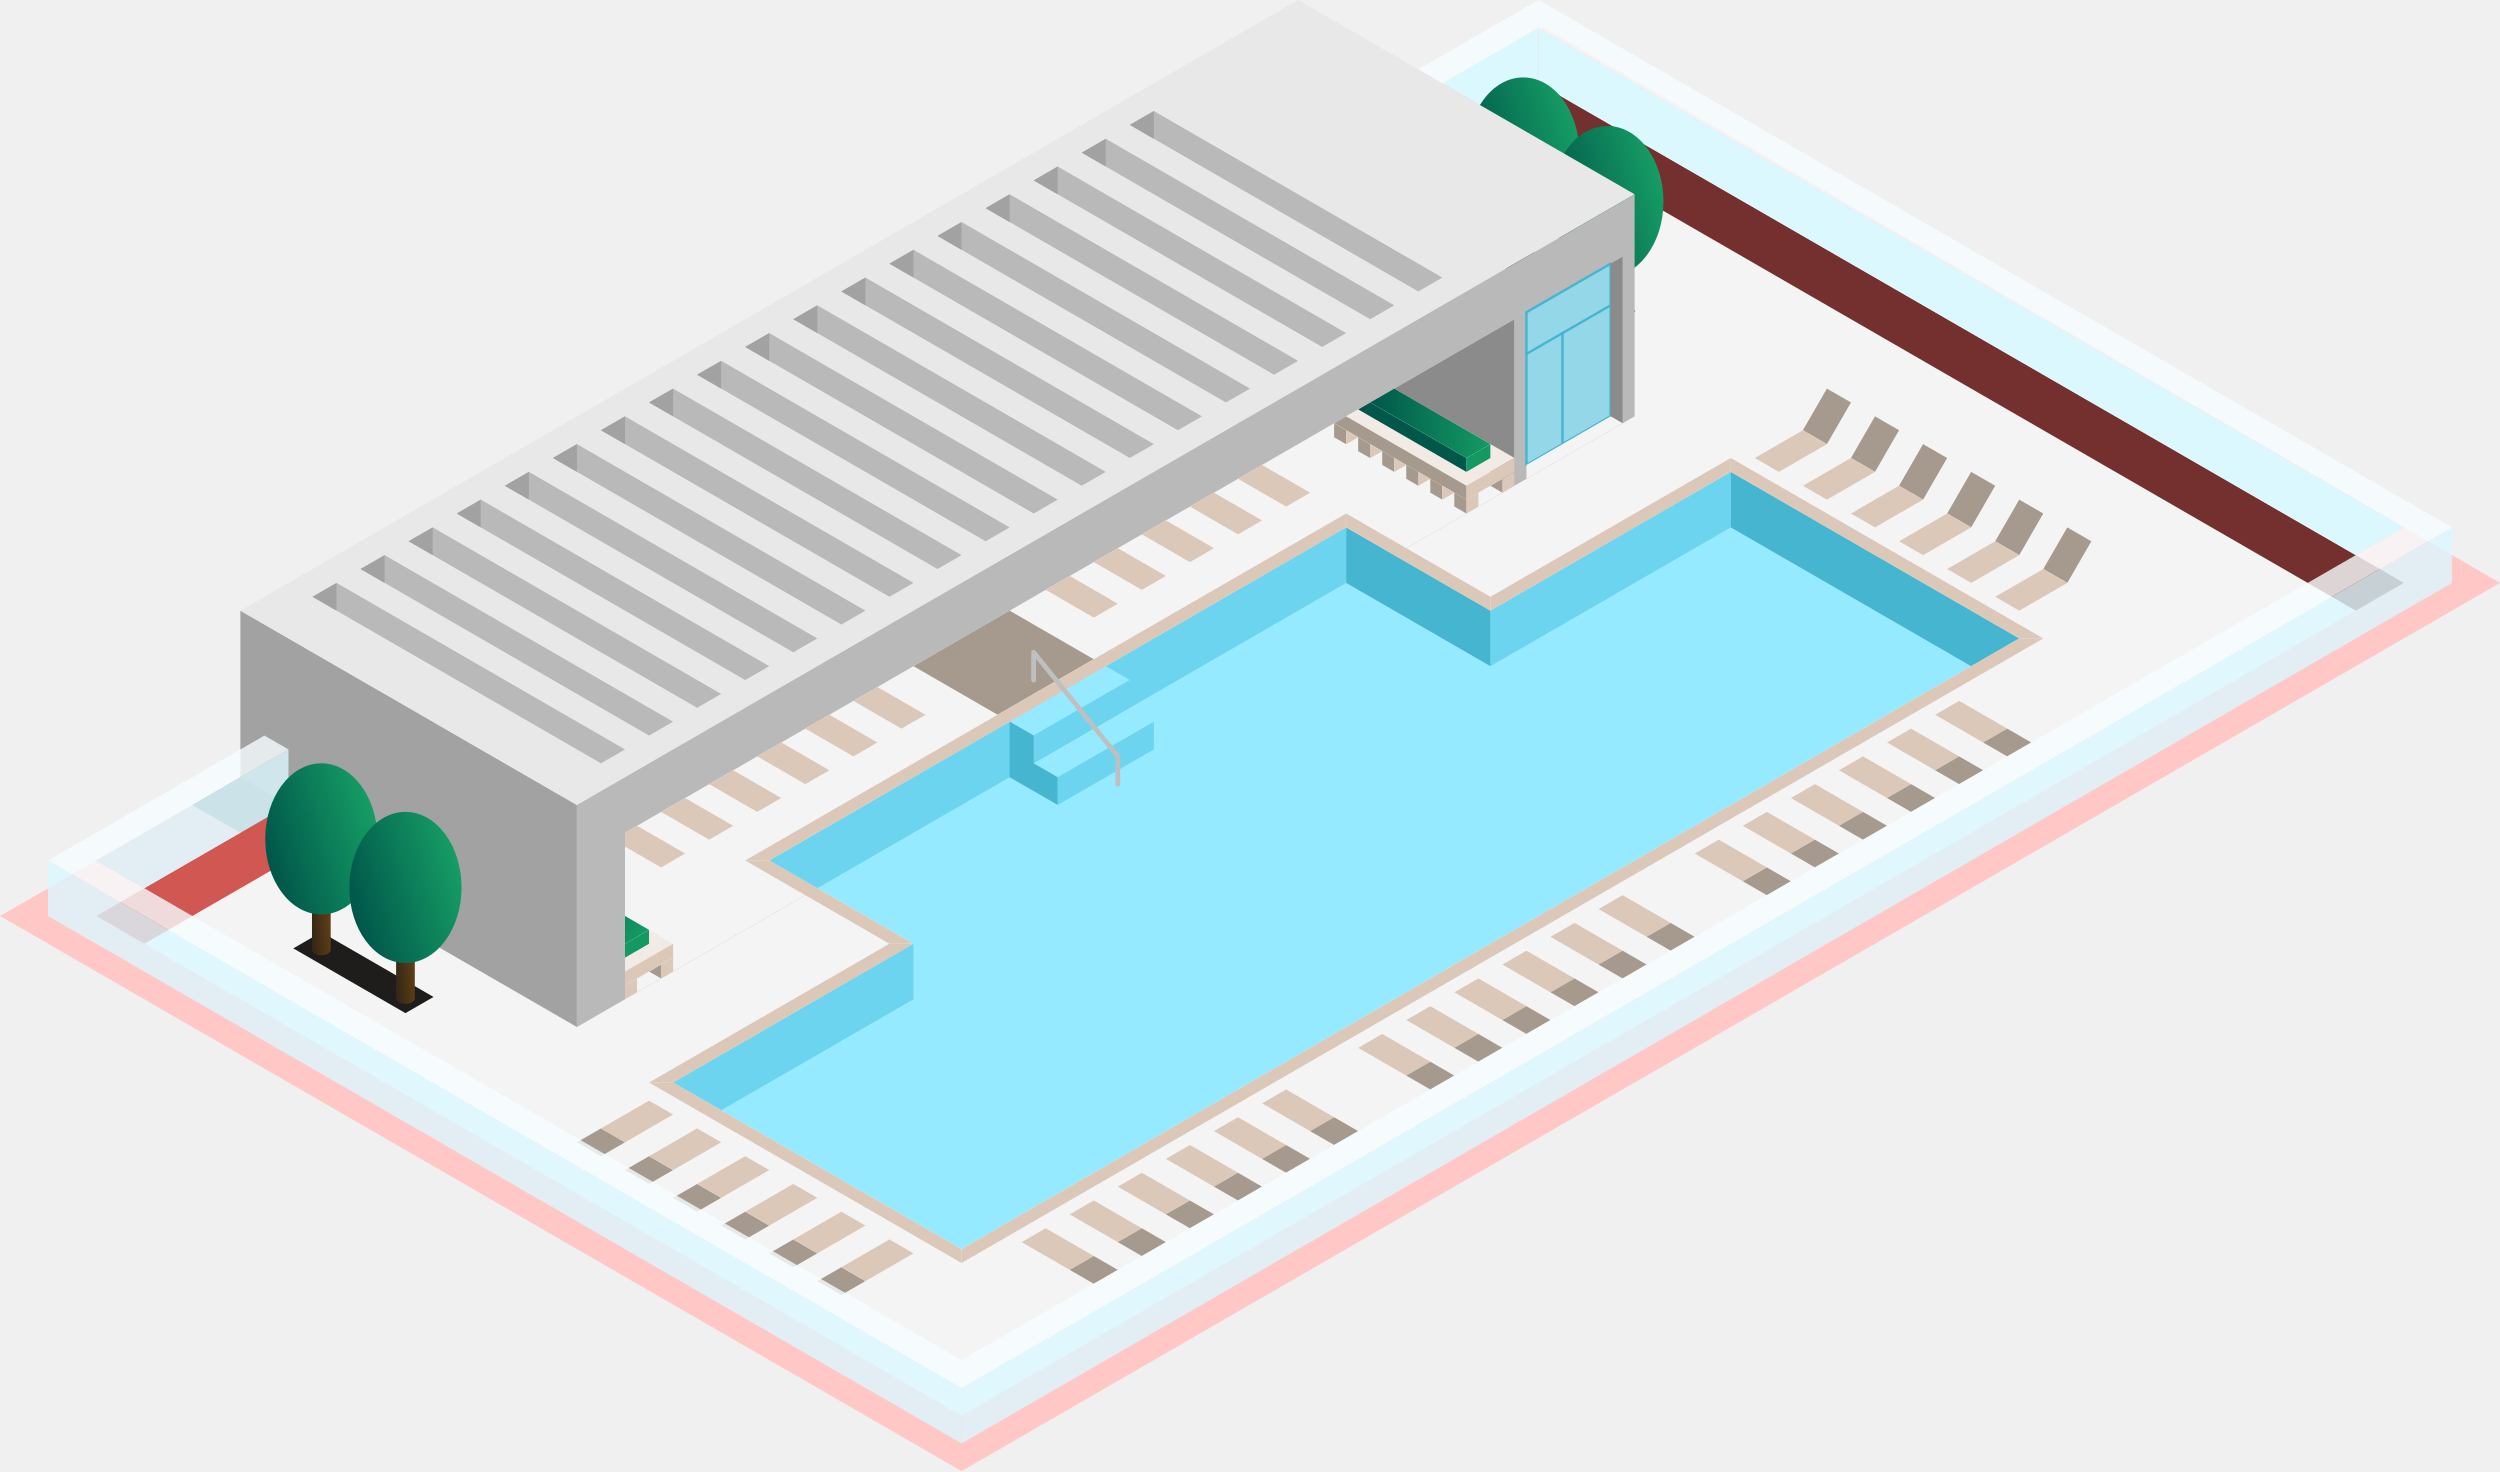
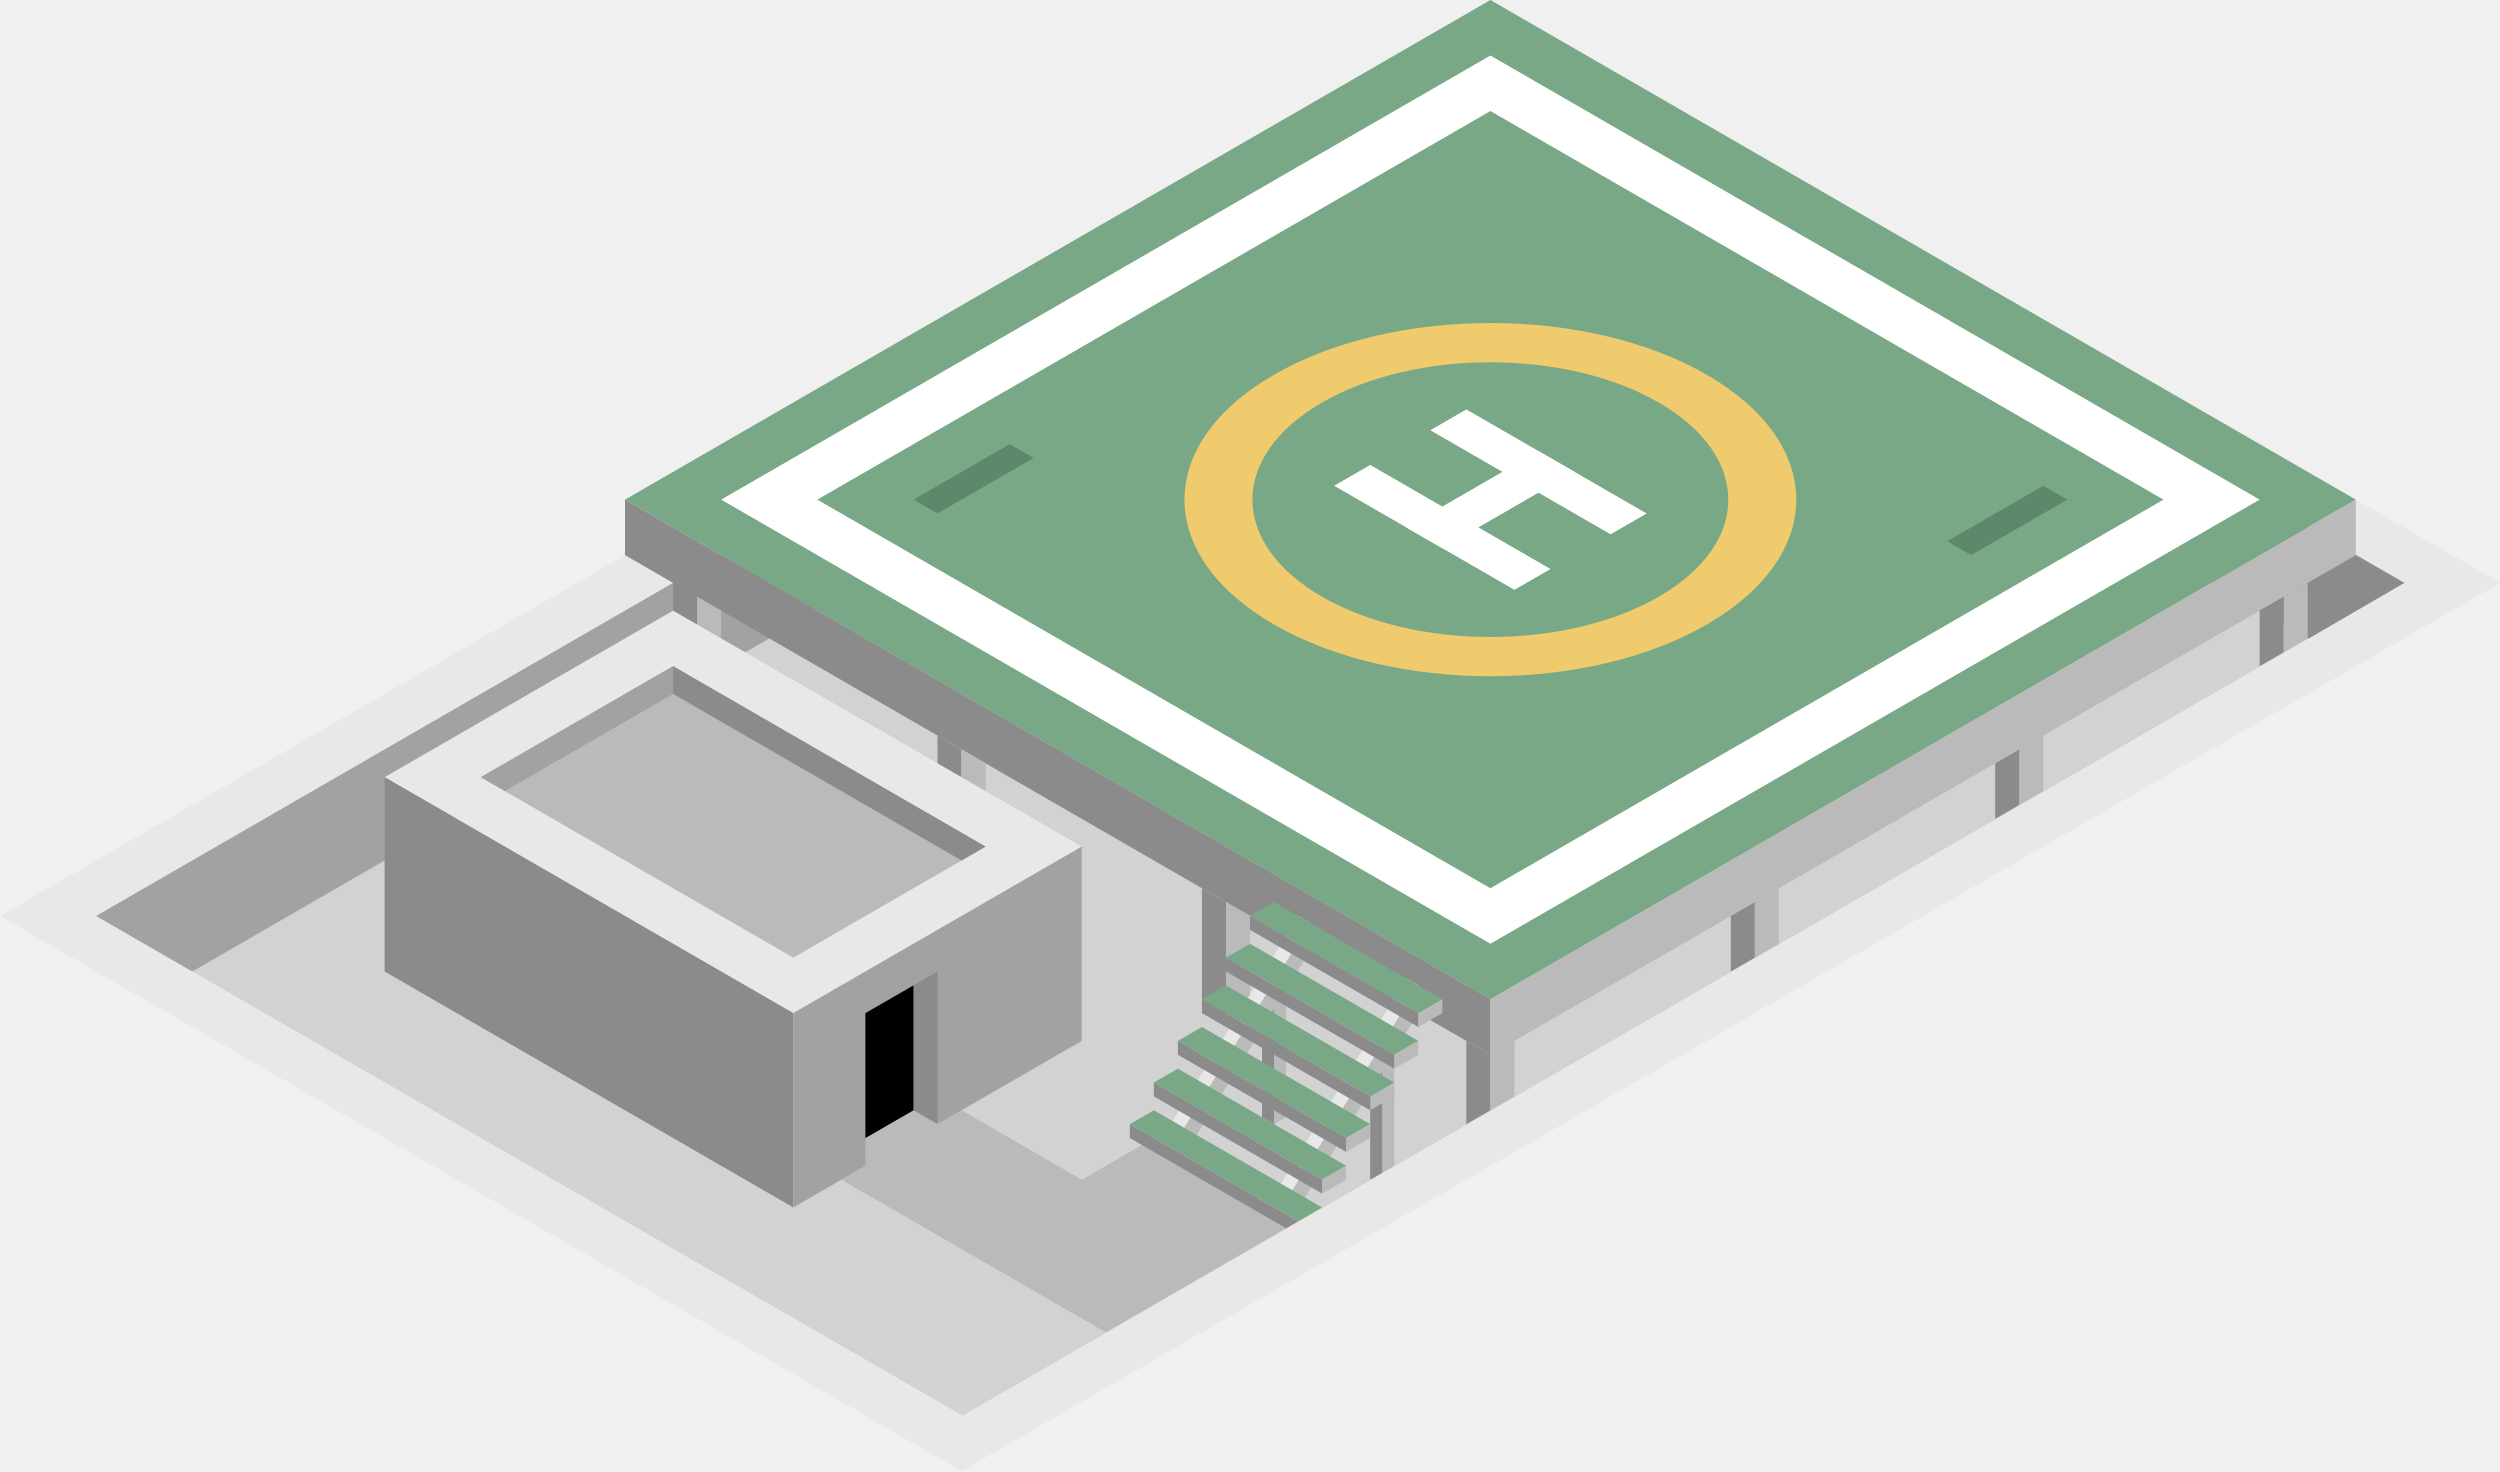
- <svg xmlns="http://www.w3.org/2000/svg" xmlns:xlink="http://www.w3.org/1999/xlink" id="Layer_1" data-name="Layer 1" viewBox="0 0 260 152.998">
+ <svg xmlns="http://www.w3.org/2000/svg" id="Layer_1" data-name="Layer 1" viewBox="0 0 260 152.998">
  <defs>
    <style>
-       .top-light {
-         fill: #ffc8c6;
-       }
- 
      .cls-1 {
-         fill: #f4f4f4;
-       }
- 
-       .exterior-L-prim {
-         fill: #73302e;
+         fill: #e9e8e8;
      }

      .cls-2 {
-         fill: #dbf8ff;
+         fill: #d2d2d2;
      }

      .cls-3 {
-         opacity: 0.8;
+         fill: #8b8b8b;
      }

      .cls-4 {
-         fill: #f6fdff;
-       }
- 
-       .exterior-R-prim {
-         fill: #d05752;
+         fill: #a2a2a1;
      }

      .cls-5 {
-         fill: #1e1d1c;
+         fill: #79a886;
      }

      .cls-6 {
-         fill: url(#linear-gradient);
+         fill: #bababa;
      }

      .cls-7 {
-         fill: url(#linear-gradient-2);
+         fill: #fff;
      }

      .cls-8 {
-         fill: url(#linear-gradient-3);
+         fill: #efcb6d;
      }

      .cls-9 {
-         fill: url(#linear-gradient-4);
+         fill: #5d896a;
      }

      .cls-10 {
-         fill: #a2a2a2;
-       }
- 
-       .cls-11 {
-         fill: #e8e8e8;
-       }
- 
-       .cls-12 {
-         fill: #b9b9b9;
-       }
- 
-       .cls-13 {
-         fill: #8b8b8b;
-       }
- 
-       .cls-14 {
-         fill: #96eaff;
-       }
- 
-       .cls-15 {
-         fill: #6cd4ee;
-       }
- 
-       .cls-16 {
-         fill: #46b5d0;
-       }
- 
-       .cls-17 {
-         fill: #a69a8e;
-       }
- 
-       .cls-18 {
-         fill: #dbc8b9;
-       }
- 
-       .cls-19 {
-         fill: url(#linear-gradient-5);
-       }
- 
-       .cls-20 {
-         fill: url(#linear-gradient-6);
-       }
- 
-       .cls-21 {
-         fill: url(#linear-gradient-7);
-       }
- 
-       .cls-22 {
-         fill: url(#linear-gradient-8);
-       }
- 
-       .cls-23, .cls-30 {
-         fill: none;
-       }
- 
-       .cls-23 {
-         stroke: #bfbfbf;
-         stroke-width: 0.5px;
-       }
- 
-       .cls-23, .cls-29 {
-         stroke-linecap: round;
-         stroke-linejoin: round;
-       }
- 
-       .cls-24 {
-         fill: #f2ebe5;
-       }
- 
-       .cls-25 {
-         fill: #149963;
-       }
- 
-       .cls-26 {
-         fill: #00574a;
-       }
- 
-       .cls-27 {
-         fill: url(#linear-gradient-9);
-       }
- 
-       .cls-28 {
-         fill: url(#linear-gradient-10);
-       }
- 
-       .cls-29 {
-         fill: #93d7e8;
-       }
- 
-       .cls-29, .cls-30 {
-         stroke: #46b5d0;
-         stroke-width: 0.25px;
-       }
- 
-       .cls-30 {
-         stroke-linecap: square;
-         stroke-miterlimit: 3;
+         fill: #010101;
      }
    </style>
-     <linearGradient id="linear-gradient" x1="-612.12" y1="671.901" x2="-611.145" y2="672.125" gradientTransform="matrix(1.9443, 0, 0, -5.0514, 1347.593, 3419.948)" gradientUnits="userSpaceOnUse">
-       <stop offset="0" stop-color="#332716" />
-       <stop offset="1" stop-color="#603d16" />
-     </linearGradient>
-     <linearGradient id="linear-gradient-2" x1="-533.643" y1="541.864" x2="-532.717" y2="542.236" gradientTransform="matrix(11.6658, 0, 0, -15.7156, 6378.469, 8534.507)" gradientUnits="userSpaceOnUse">
-       <stop offset="0" stop-color="#00564a" />
-       <stop offset="1" stop-color="#169d65" />
-     </linearGradient>
-     <linearGradient id="linear-gradient-3" x1="-612.12" y1="671.901" x2="-611.145" y2="672.125" gradientTransform="matrix(1.9443, 0, 0, -5.0514, 1356.342, 3424.999)" xlink:href="#linear-gradient" />
-     <linearGradient id="linear-gradient-4" x1="-533.643" y1="541.864" x2="-532.717" y2="542.236" gradientTransform="matrix(11.6658, 0, 0, -15.7156, 6387.219, 8539.558)" xlink:href="#linear-gradient-2" />
-     <linearGradient id="linear-gradient-5" x1="-612.12" y1="671.901" x2="-611.145" y2="672.125" gradientTransform="matrix(1.9443, 0, 0, -5.0514, 1222.593, 3491.281)" xlink:href="#linear-gradient" />
-     <linearGradient id="linear-gradient-6" x1="-533.643" y1="541.864" x2="-532.717" y2="542.236" gradientTransform="matrix(11.6658, 0, 0, -15.7156, 6253.469, 8605.84)" xlink:href="#linear-gradient-2" />
-     <linearGradient id="linear-gradient-7" x1="-612.12" y1="671.901" x2="-611.145" y2="672.125" gradientTransform="matrix(1.9443, 0, 0, -5.0514, 1231.342, 3496.333)" xlink:href="#linear-gradient" />
-     <linearGradient id="linear-gradient-8" x1="-533.643" y1="541.864" x2="-532.717" y2="542.236" gradientTransform="matrix(11.6658, 0, 0, -15.7156, 6262.219, 8610.892)" xlink:href="#linear-gradient-2" />
-     <linearGradient id="linear-gradient-9" x1="-532.64" y1="614.526" x2="-531.64" y2="614.526" gradientTransform="matrix(12.5, 0, 0, -7.2169, 6800.5, 4478.997)" gradientUnits="userSpaceOnUse">
-       <stop offset="0" stop-color="#00574a" />
-       <stop offset="0.983" stop-color="#149963" />
-     </linearGradient>
-     <linearGradient id="linear-gradient-10" x1="-594.142" y1="817.069" x2="-590.58" y2="815.262" gradientTransform="matrix(2.5, 0, 0, -2.8867, 1543, 2451.021)" xlink:href="#linear-gradient-9" />
  </defs>
-   <g id="Pool_Roof" data-name="Pool Roof">
-     <path id="Path" class="top-light" d="M0,95.263l100,57.735L260,60.622,160.5,2.783Z" />
-     <path id="Path-2" data-name="Path" class="cls-1" d="M100,147.224,250,60.622,160,8.66,10,95.263Z" />
-     <path id="Path-3" data-name="Path" class="exterior-L-prim" d="M245,63.508,160,14.434V8.66l90,51.962Z" />
-     <path id="Path-4" data-name="Path" class="cls-2" d="M245,57.735l5-2.887L160,2.887V8.66Z" />
-     <g class="cls-3">
-       <path id="Path-5" data-name="Path" class="cls-4" d="M255,54.848,160,0V2.887l90,51.962Z" />
+   <g>
+     <path id="Path" class="cls-1" d="M0,95.263,160,2.887,260,60.622l-160,92.376Z" />
+     <path id="Path-2" data-name="Path" class="cls-2" d="M160,8.66l90.111,51.962-150,86.603L10,95.263Z" />
+     <path id="Path-3" data-name="Path" class="cls-3" d="M150.037,2.887v11.547l90.074,51.962,9.926-5.774Z" />
+     <path id="Path-4" data-name="Path" class="cls-4" d="M10,95.263,160,8.66v11.547L20,101.036Z" />
+     <path id="Path-5" data-name="Path" class="cls-5" d="M155,0,65,51.962l90,51.962,90-51.962Z" />
+     <path id="Path-6" data-name="Path" class="cls-3" d="M65,51.962V57.735l90,51.962V103.923Z" />
+     <path id="Path-7" data-name="Path" class="cls-6" d="M245,51.962V57.735l-90,51.962V103.923Z" />
+     <path id="Path-8" data-name="Path" class="cls-6" d="M240,60.622l-2.5,1.443v5.774l2.5-1.443Z" />
+     <g id="Group">
+       <path id="Path-9" data-name="Path" class="cls-3" d="M70,60.622l2.5,1.443v11.547L70,72.169Z" />
+       <path id="Path-10" data-name="Path" class="cls-6" d="M75,72.169l-2.5,1.443V62.065L75,63.508Z" />
    </g>
-     <path id="Path-6" data-name="Path" class="cls-2" d="M155,11.547,160,8.66V2.887L150,8.66Z" />
-     <g class="cls-3">
-       <path id="Path-7" data-name="Path" class="cls-4" d="M160,0,147.5,7.217,150,8.66l10-5.774Z" />
+     <g id="Group-2" data-name="Group">
+       <path id="Path-11" data-name="Path" class="cls-3" d="M125,92.376l2.5,1.443v12.269l-2.5-1.443Z" />
+       <path id="Path-12" data-name="Path" class="cls-6" d="M130,103.923l-2.5,1.443V93.819l2.5,1.443Z" />
    </g>
-     <path id="Path-8" data-name="Path" class="exterior-R-prim" d="M160,8.66v5.774l-5-2.887Z" />
-     <g id="Group">
-       <path id="Path-9" data-name="Path" class="cls-5" d="M155.501,27.297l11.666,6.735,2.917-1.684-11.666-6.735Z" />
-       <g id="Group-2" data-name="Group">
-         <g id="Group-3" data-name="Group">
-           <path id="Compound_Shape" data-name="Compound Shape" class="cls-6" d="M159.39,27.46h0c0,.31-.436.561-.972.561s-.972-.252-.972-.561h0V22.97H159.39v4.49Z" />
-           <ellipse id="Ellipse" class="cls-7" cx="158.418" cy="15.909" rx="5.833" ry="7.858" />
-         </g>
-         <g id="Group-4" data-name="Group">
-           <path id="Compound_Shape-2" data-name="Compound Shape" class="cls-8" d="M168.139,32.511h0c0,.31-.436.561-.972.561s-.972-.252-.972-.561h0v-4.49h1.944v4.49Z" />
-           <ellipse id="Ellipse-2" data-name="Ellipse" class="cls-9" cx="167.167" cy="20.961" rx="5.833" ry="7.858" />
-         </g>
+     <g id="Group-3" data-name="Group">
+       <path id="Path-13" data-name="Path" class="cls-6" d="M185,92.376l-2.5,1.443v5.774L185,98.15Z" />
+       <path id="Path-14" data-name="Path" class="cls-3" d="M180,101.036l2.5-1.443V93.819L180,95.263Z" />
+     </g>
+     <g id="Group-4" data-name="Group">
+       <path id="Path-15" data-name="Path" class="cls-3" d="M97.5,76.499l2.5,1.443v11.547l-2.5-1.443Z" />
+       <path id="Path-16" data-name="Path" class="cls-6" d="M102.5,88.046,100,89.489V77.942l2.5,1.443Z" />
+     </g>
+     <g id="Group-5" data-name="Group">
+       <path id="Path-17" data-name="Path" class="cls-6" d="M212.5,76.499,210,77.942v5.774l2.5-1.443Z" />
+       <path id="Path-18" data-name="Path" class="cls-3" d="M207.5,85.159l2.5-1.443V77.942l-2.5,1.443Z" />
+     </g>
+     <path id="Path-19" data-name="Path" class="cls-3" d="M235,69.282l2.5-1.443V62.065L235,63.508Z" />
+     <g id="Group-6" data-name="Group">
+       <path id="Path-20" data-name="Path" class="cls-3" d="M152.5,108.253l2.5,1.443V115.47l-2.5,1.443Z" />
+       <path id="Path-21" data-name="Path" class="cls-6" d="M157.5,114.027,155,115.47v-5.774l2.5-1.443Z" />
+     </g>
+     <path id="Path-22" data-name="Path" class="cls-7" d="M75,51.962l80-46.188,80,46.188L155,98.15Z" />
+     <path id="Path-23" data-name="Path" class="cls-5" d="M155,11.547,85,51.962,155,92.376l70-40.414Z" />
+     <path id="Path-24" data-name="Path" class="cls-6" d="M143.75,121.965l1.25-.722v-12.99l-1.25.722Z" />
+     <path id="Path-25" data-name="Path" class="cls-6" d="M132.5,116.913l1.25-.722V101.758l-1.25.722Z" />
+     <path id="Path-26" data-name="Path" class="cls-3" d="M142.5,122.687l1.25-.722v-12.99l-1.25.722Z" />
+     <path id="Path-27" data-name="Path" class="cls-3" d="M131.25,116.192l1.25.722V102.48l-1.25.722Z" />
+     <path id="Path-28" data-name="Path" class="cls-8" d="M132.5,38.971h0c-12.418,7.17-12.418,18.811,0,25.981h0c12.418,7.17,32.582,7.17,45,0h0c12.418-7.17,12.418-18.811,0-25.981h0C165.082,31.802,144.918,31.802,132.5,38.971Z" />
+     <path id="Path-29" data-name="Path" class="cls-5" d="M137.5,41.858h0c-9.659,5.576-9.659,14.631,0,20.207h0c9.659,5.576,25.341,5.576,35,0h0c9.659-5.576,9.659-14.631,0-20.207h0C162.841,36.282,147.159,36.282,137.5,41.858Z" />
+     <path id="Path-30" data-name="Path" class="cls-1" d="M131.25,126.295l1.25.722,15-24.537-1.25-.722Z" />
+     <path id="Path-31" data-name="Path" class="cls-1" d="M120,119.8l1.25.722,15-24.537L135,95.263Z" />
+     <path id="Path-32" data-name="Path" class="cls-6" d="M147.5,105.366V102.48L133.75,124.852v2.887Z" />
+     <path id="Path-33" data-name="Path" class="cls-6" d="M136.25,98.871V95.984L122.5,118.357v2.887Z" />
+     <g id="Group-7" data-name="Group">
+       <g id="Group-8" data-name="Group">
+         <path id="Path-34" data-name="Path" class="cls-7" d="M138.75,50.518l3.75-2.165,18.75,10.825-3.75,2.165Z" />
+         <path id="Path-35" data-name="Path" class="cls-7" d="M148.75,44.745l3.75-2.165,18.75,10.825L167.5,55.57Z" />
+         <path id="Path-36" data-name="Path" class="cls-7" d="M146.25,54.848,160,46.91l3.75,2.165L150,57.013Z" />
      </g>
    </g>
-     <path id="Path-10" data-name="Path" class="cls-10" d="M25,86.603,60,106.81V83.716L25,63.508Z" />
-     <path id="Path-11" data-name="Path" class="cls-11" d="M135,0l35,20.207L60,83.716,25,63.508Z" />
-     <path id="Path-12" data-name="Path" class="cls-12" d="M60,106.81,170,43.301V20.207L60,83.716Z" />
-     <path id="Path-13" data-name="Path" class="cls-1" d="M157.5,50.518,65,103.923v-17.32l92.5-53.405Z" />
-     <path id="Path-14" data-name="Path" class="cls-13" d="M142.5,41.858l15-8.66v17.32Z" />
-     <path id="Path-15" data-name="Path" class="cls-14" d="M80,89.489l15,8.66L70,112.583l30,17.32L210,66.395,180,49.075,155,63.508l-15-8.66Z" />
-     <path id="Path-16" data-name="Path" class="cls-15" d="M180,49.075v5.774L155,69.282V63.508Z" />
-     <path id="Path-17" data-name="Path" class="cls-16" d="M140,54.848v5.774l15,8.66V63.508Z" />
-     <path id="Path-18" data-name="Path" class="cls-15" d="M85,92.376l55-31.754V54.848L80,89.489Z" />
-     <path id="Path-19" data-name="Path" class="cls-15" d="M95,98.15v5.774L75,115.47l-5-2.887Z" />
-     <path id="Path-20" data-name="Path" class="cls-16" d="M180,54.848V49.075l30,17.32-5,2.887Z" />
-     <path id="Path-21" data-name="Path" class="exterior-R-prim" d="M30,89.489V83.716L10,95.263,15,98.15Z" />
-     <g id="Group-5" data-name="Group">
-       <path id="Path-22" data-name="Path" class="cls-17" d="M190,46.188l-2.5-1.443,2.5-4.33,2.5,1.443Z" />
-       <path id="Path-23" data-name="Path" class="cls-18" d="M185,49.075l5-2.887-2.5-1.443-5,2.887Z" />
-     </g>
-     <g id="Group-6" data-name="Group">
-       <path id="Path-24" data-name="Path" class="cls-17" d="M67.5,123.13,65,121.687l2.5-1.443,2.5,1.443Z" />
-       <path id="Path-25" data-name="Path" class="cls-18" d="M72.5,117.357l-5,2.887,2.5,1.443L75,118.8Z" />
-     </g>
-     <g id="Group-7" data-name="Group">
-       <path id="Path-26" data-name="Path" class="cls-17" d="M82.5,131.791,80,130.347l2.5-1.443,2.5,1.443Z" />
-       <path id="Path-27" data-name="Path" class="cls-18" d="M87.5,126.017l-5,2.887,2.5,1.443,5-2.887Z" />
-     </g>
-     <g id="Group-8" data-name="Group">
-       <path id="Path-28" data-name="Path" class="cls-17" d="M72.5,126.017,70,124.574l2.5-1.443,2.5,1.443Z" />
-       <path id="Path-29" data-name="Path" class="cls-18" d="M77.5,120.243l-5,2.887,2.5,1.443,5-2.887Z" />
-     </g>
-     <g id="Group-9" data-name="Group">
-       <path id="Path-30" data-name="Path" class="cls-17" d="M87.5,134.677,85,133.234l2.5-1.443,2.5,1.443Z" />
-       <path id="Path-31" data-name="Path" class="cls-18" d="M92.5,128.904l-5,2.887,2.5,1.443,5-2.887Z" />
-     </g>
-     <g id="Group-10" data-name="Group">
-       <path id="Path-32" data-name="Path" class="cls-17" d="M62.5,117.357,65,118.8l-2.5,1.443L60,118.8Z" />
-       <path id="Path-33" data-name="Path" class="cls-18" d="M70,115.913,65,118.8l-2.5-1.443,5-2.887Z" />
-     </g>
-     <g id="Group-11" data-name="Group">
-       <path id="Path-34" data-name="Path" class="cls-17" d="M77.5,126.017,80,127.46l-2.5,1.443L75,127.46Z" />
-       <path id="Path-35" data-name="Path" class="cls-18" d="M85,124.574,80,127.46l-2.5-1.443,5-2.887Z" />
-     </g>
-     <g id="Group-12" data-name="Group">
-       <path id="Path-36" data-name="Path" class="cls-17" d="M205,54.848l-2.5-1.443,2.5-4.33,2.5,1.443Z" />
-       <path id="Path-37" data-name="Path" class="cls-18" d="M200,57.735l5-2.887-2.5-1.443-5,2.887Z" />
-     </g>
-     <g id="Group-13" data-name="Group">
-       <path id="Path-38" data-name="Path" class="cls-17" d="M195,49.075l-2.5-1.443,2.5-4.33,2.5,1.443Z" />
-       <path id="Path-39" data-name="Path" class="cls-18" d="M190,51.962l5-2.887-2.5-1.443-5,2.887Z" />
-     </g>
-     <g id="Group-14" data-name="Group">
-       <path id="Path-40" data-name="Path" class="cls-17" d="M210,57.735l-2.5-1.443,2.5-4.33,2.5,1.443Z" />
-       <path id="Path-41" data-name="Path" class="cls-18" d="M205,60.622l5-2.887-2.5-1.443-5,2.887Z" />
-     </g>
-     <g id="Group-15" data-name="Group">
-       <path id="Path-42" data-name="Path" class="cls-17" d="M200,51.962l-2.5-1.443,2.5-4.33,2.5,1.443Z" />
-       <path id="Path-43" data-name="Path" class="cls-18" d="M195,54.848l5-2.887-2.5-1.443-5,2.887Z" />
-     </g>
-     <g id="Group-16" data-name="Group">
-       <path id="Path-44" data-name="Path" class="cls-17" d="M215,60.622l-2.5-1.443,2.5-4.33,2.5,1.443Z" />
-       <path id="Path-45" data-name="Path" class="cls-18" d="M210,63.508l5-2.887-2.5-1.443-5,2.887Z" />
-     </g>
-     <path id="Path-46" data-name="Path" class="cls-14" d="M105,75.055l2.5,1.443,10-5.774L115,69.282Z" />
-     <path id="Path-47" data-name="Path" class="cls-14" d="M107.5,79.386,110,80.829l10-5.774-2.5-1.443Z" />
-     <path id="Path-48" data-name="Path" class="cls-15" d="M107.5,79.386V76.499l10-5.774v2.887Z" />
-     <path id="Path-49" data-name="Path" class="cls-15" d="M110,80.829v2.887l10-5.774V75.055Z" />
-     <path id="Path-50" data-name="Path" class="cls-16" d="M105,80.829l5,2.887V80.829l-2.5-1.443V76.499L105,75.055Z" />
-     <path id="Path-51" data-name="Path" class="cls-13" d="M25,86.603l5-2.887L25,80.829l-5,2.887Z" />
-     <g id="Group-17" data-name="Group">
-       <g id="Group-18" data-name="Group">
-         <path id="Path-52" data-name="Path" class="cls-18" d="M106.25,129.182l5,2.887,2.5-1.443-5-2.887Z" />
-         <path id="Path-53" data-name="Path" class="cls-17" d="M113.75,133.512l2.5-1.443-2.5-1.443-2.5,1.443Z" />
-       </g>
-       <g id="Group-19" data-name="Group">
-         <path id="Path-54" data-name="Path" class="cls-18" d="M121.25,120.522l5,2.887,2.5-1.443-5-2.887Z" />
-         <path id="Path-55" data-name="Path" class="cls-17" d="M128.75,124.852l2.5-1.443-2.5-1.443-2.5,1.443Z" />
-       </g>
-       <g id="Group-20" data-name="Group">
-         <g id="Group-21" data-name="Group">
-           <path id="Path-56" data-name="Path" class="cls-18" d="M111.25,126.295l5,2.887,2.5-1.443-5-2.887Z" />
-           <path id="Path-57" data-name="Path" class="cls-17" d="M118.75,130.625l2.5-1.443-2.5-1.443-2.5,1.443Z" />
-         </g>
-       </g>
-       <g id="Group-22" data-name="Group">
-         <g id="Group-23" data-name="Group">
-           <path id="Path-58" data-name="Path" class="cls-18" d="M126.25,117.635l5,2.887,2.5-1.443-5-2.887Z" />
-           <path id="Path-59" data-name="Path" class="cls-17" d="M133.75,121.965l2.5-1.443-2.5-1.443-2.5,1.443Z" />
-         </g>
-       </g>
-       <g id="Group-24" data-name="Group">
-         <g id="Group-25" data-name="Group">
-           <path id="Path-60" data-name="Path" class="cls-18" d="M116.25,123.409l5,2.887,2.5-1.443-5-2.887Z" />
-           <path id="Path-61" data-name="Path" class="cls-17" d="M123.75,127.739l2.5-1.443-2.5-1.443-2.5,1.443Z" />
-         </g>
-       </g>
-       <g id="Group-26" data-name="Group">
-         <g id="Group-27" data-name="Group">
-           <path id="Path-62" data-name="Path" class="cls-18" d="M131.25,114.748l5,2.887,2.5-1.443-5-2.887Z" />
-           <path id="Path-63" data-name="Path" class="cls-17" d="M138.75,119.079l2.5-1.443-2.5-1.443-2.5,1.443Z" />
-         </g>
-       </g>
-     </g>
-     <g id="Group-28" data-name="Group">
-       <g id="Group-29" data-name="Group">
-         <path id="Path-64" data-name="Path" class="cls-18" d="M96.25,74.334l-5-2.887L88.75,72.89l5,2.887Z" />
-       </g>
-       <g id="Group-30" data-name="Group">
-         <path id="Path-65" data-name="Path" class="cls-18" d="M81.25,82.994l-5-2.887-2.5,1.443,5,2.887Z" />
-       </g>
-       <g id="Group-31" data-name="Group">
-         <g id="Group-32" data-name="Group">
-           <path id="Path-66" data-name="Path" class="cls-18" d="M91.25,77.221l-5-2.887-2.5,1.443,5,2.887Z" />
-         </g>
-       </g>
-       <g id="Group-33" data-name="Group">
-         <g id="Group-34" data-name="Group">
-           <path id="Path-67" data-name="Path" class="cls-18" d="M76.25,85.881l-5-2.887-2.5,1.443,5,2.887Z" />
-         </g>
-       </g>
-       <g id="Group-35" data-name="Group">
-         <g id="Group-36" data-name="Group">
-           <path id="Path-68" data-name="Path" class="cls-18" d="M86.25,80.107l-5-2.887-2.5,1.443,5,2.887Z" />
-         </g>
-       </g>
-       <g id="Group-37" data-name="Group">
-         <g id="Group-38" data-name="Group">
-           <path id="Path-69" data-name="Path" class="cls-18" d="M71.25,88.768l-5-2.887L65,86.603v1.443l3.75,2.165Z" />
-         </g>
-       </g>
-     </g>
-     <g id="Group-39" data-name="Group">
-       <g id="Group-40" data-name="Group">
-         <path id="Path-70" data-name="Path" class="cls-18" d="M126.25,57.013l-5-2.887-2.5,1.443,5,2.887Z" />
-       </g>
-       <g id="Group-41" data-name="Group">
-         <g id="Group-42" data-name="Group">
-           <path id="Path-71" data-name="Path" class="cls-18" d="M136.25,51.24l-5-2.887-2.5,1.443,5,2.887Z" />
-         </g>
-       </g>
-       <g id="Group-43" data-name="Group">
-         <g id="Group-44" data-name="Group">
-           <path id="Path-72" data-name="Path" class="cls-18" d="M121.25,59.9l-5-2.887-2.5,1.443,5,2.887Z" />
-         </g>
-       </g>
-       <g id="Group-45" data-name="Group">
-         <g id="Group-46" data-name="Group">
-           <path id="Path-73" data-name="Path" class="cls-18" d="M131.25,54.127l-5-2.887-2.5,1.443,5,2.887Z" />
-         </g>
-       </g>
-       <g id="Group-47" data-name="Group">
-         <g id="Group-48" data-name="Group">
-           <path id="Path-74" data-name="Path" class="cls-18" d="M116.25,62.787l-5-2.887-2.5,1.443,5,2.887Z" />
-         </g>
-       </g>
-     </g>
-     <g id="Group-49" data-name="Group">
-       <g id="Group-50" data-name="Group">
-         <path id="Path-75" data-name="Path" class="cls-18" d="M166.25,94.541l5,2.887,2.5-1.443-5-2.887Z" />
-         <path id="Path-76" data-name="Path" class="cls-17" d="M173.75,98.871l2.5-1.443-2.5-1.443-2.5,1.443Z" />
-       </g>
-       <g id="Group-51" data-name="Group">
-         <path id="Path-77" data-name="Path" class="cls-18" d="M151.25,103.201l5,2.887,2.5-1.443-5-2.887Z" />
-         <path id="Path-78" data-name="Path" class="cls-17" d="M158.75,107.531l2.5-1.443-2.5-1.443-2.5,1.443Z" />
-       </g>
-       <g id="Group-52" data-name="Group">
-         <g id="Group-53" data-name="Group">
-           <path id="Path-79" data-name="Path" class="cls-18" d="M141.25,108.975l5,2.887,2.5-1.443-5-2.887Z" />
-           <path id="Path-80" data-name="Path" class="cls-17" d="M148.75,113.305l2.5-1.443-2.5-1.443-2.5,1.443Z" />
-         </g>
-       </g>
-       <g id="Group-54" data-name="Group">
-         <g id="Group-55" data-name="Group">
-           <path id="Path-81" data-name="Path" class="cls-18" d="M156.25,100.315l5,2.887,2.5-1.443-5-2.887Z" />
-           <path id="Path-82" data-name="Path" class="cls-17" d="M163.75,104.645l2.5-1.443-2.5-1.443-2.5,1.443Z" />
-         </g>
-       </g>
-       <g id="Group-56" data-name="Group">
-         <g id="Group-57" data-name="Group">
-           <path id="Path-83" data-name="Path" class="cls-18" d="M146.25,106.088l5,2.887,2.5-1.443-5-2.887Z" />
-           <path id="Path-84" data-name="Path" class="cls-17" d="M153.75,110.418l2.5-1.443-2.5-1.443-2.5,1.443Z" />
-         </g>
-       </g>
-       <g id="Group-58" data-name="Group">
-         <g id="Group-59" data-name="Group">
-           <path id="Path-85" data-name="Path" class="cls-18" d="M161.25,97.428l5,2.887,2.5-1.443-5-2.887Z" />
-           <path id="Path-86" data-name="Path" class="cls-17" d="M168.75,101.758l2.5-1.443-2.5-1.443-2.5,1.443Z" />
-         </g>
-       </g>
-     </g>
-     <g id="Group-60" data-name="Group">
-       <g id="Group-61" data-name="Group">
-         <path id="Path-87" data-name="Path" class="cls-18" d="M196.25,77.221l5,2.887,2.5-1.443-5-2.887Z" />
-         <path id="Path-88" data-name="Path" class="cls-17" d="M203.75,81.551l2.5-1.443-2.5-1.443-2.5,1.443Z" />
-       </g>
-       <g id="Group-62" data-name="Group">
-         <path id="Path-89" data-name="Path" class="cls-18" d="M181.25,85.881l5,2.887,2.5-1.443-5-2.887Z" />
-         <path id="Path-90" data-name="Path" class="cls-17" d="M188.75,90.211l2.5-1.443-2.5-1.443-2.5,1.443Z" />
-       </g>
-       <g id="Group-63" data-name="Group">
-         <g id="Group-64" data-name="Group">
-           <path id="Path-91" data-name="Path" class="cls-18" d="M201.25,74.334l5,2.887,2.5-1.443-5-2.887Z" />
-           <path id="Path-92" data-name="Path" class="cls-17" d="M208.75,78.664l2.5-1.443-2.5-1.443-2.5,1.443Z" />
-         </g>
-       </g>
-       <g id="Group-65" data-name="Group">
-         <g id="Group-66" data-name="Group">
-           <path id="Path-93" data-name="Path" class="cls-18" d="M186.25,82.994l5,2.887,2.5-1.443-5-2.887Z" />
-           <path id="Path-94" data-name="Path" class="cls-17" d="M193.75,87.324l2.5-1.443-2.5-1.443-2.5,1.443Z" />
-         </g>
-       </g>
-       <g id="Group-67" data-name="Group">
-         <g id="Group-68" data-name="Group">
-           <path id="Path-95" data-name="Path" class="cls-18" d="M176.25,88.768l5,2.887,2.5-1.443-5-2.887Z" />
-           <path id="Path-96" data-name="Path" class="cls-17" d="M183.75,93.098l2.5-1.443-2.5-1.443-2.5,1.443Z" />
-         </g>
-       </g>
-       <g id="Group-69" data-name="Group">
-         <g id="Group-70" data-name="Group">
-           <path id="Path-97" data-name="Path" class="cls-18" d="M191.25,80.107l5,2.887,2.5-1.443-5-2.887Z" />
-           <path id="Path-98" data-name="Path" class="cls-17" d="M198.75,84.437l2.5-1.443-2.5-1.443-2.5,1.443Z" />
-         </g>
-       </g>
-     </g>
-     <g class="cls-3">
-       <path id="Path-99" data-name="Path" class="cls-2" d="M100,150.111,255,60.622V54.848L100,144.338Z" />
-     </g>
-     <g class="cls-3">
-       <path id="Path-100" data-name="Path" class="cls-4" d="M250,54.848h5L100,144.338v-2.887Z" />
-     </g>
-     <g class="cls-3">
-       <path id="Path-101" data-name="Path" class="cls-2" d="M5,95.263V89.489l95,54.848v5.774Z" />
-     </g>
-     <path id="Path-102" data-name="Path" class="cls-17" d="M103.75,74.334,95,69.282l10-5.774,8.75,5.052Z" />
-     <g class="cls-3">
-       <path id="Path-103" data-name="Path" class="cls-4" d="M100,141.451,10,89.489H5l95,54.848Z" />
-     </g>
-     <g class="cls-3">
-       <path id="Path-104" data-name="Path" class="cls-2" d="M30,83.716V77.942L10,89.489l5,2.887" />
-     </g>
-     <g class="cls-3">
-       <path id="Path-105" data-name="Path" class="cls-4" d="M5,89.489l22.5-12.99L30,77.942,10,89.489Z" />
-     </g>
-     <g id="Group-71" data-name="Group">
-       <path id="Path-106" data-name="Path" class="cls-5" d="M30.501,98.631l11.666,6.735,2.917-1.684L33.418,96.947Z" />
-       <g id="Group-72" data-name="Group">
-         <g id="Group-73" data-name="Group">
-           <path id="Compound_Shape-3" data-name="Compound Shape" class="cls-19" d="M34.39,98.793h0c0,.31-.436.561-.972.561s-.972-.252-.972-.561h0v-4.49H34.39v4.49Z" />
-           <ellipse id="Ellipse-3" data-name="Ellipse" class="cls-20" cx="33.418" cy="87.243" rx="5.833" ry="7.858" />
-         </g>
-         <g id="Group-74" data-name="Group">
-           <path id="Compound_Shape-4" data-name="Compound Shape" class="cls-21" d="M43.139,103.845h0c0,.31-.436.561-.972.561s-.972-.252-.972-.561h0v-4.49h1.944v4.49Z" />
-           <ellipse id="Ellipse-4" data-name="Ellipse" class="cls-22" cx="42.167" cy="92.295" rx="5.833" ry="7.858" />
-         </g>
-       </g>
-     </g>
-     <g id="Group-75" data-name="Group">
-       <path id="Path-107" data-name="Path" class="cls-18" d="M100,131.347v-1.443L210,66.395h2.5Z" />
-       <path id="Path-108" data-name="Path" class="cls-18" d="M70,112.583H67.5L100,131.347v-1.443Z" />
-       <path id="Path-109" data-name="Path" class="cls-18" d="M180,49.075V47.631l32.5,18.764H210Z" />
-       <path id="Path-110" data-name="Path" class="cls-18" d="M67.5,112.583,92.5,98.15H95L70,112.583Z" />
-       <path id="Path-111" data-name="Path" class="cls-18" d="M80,89.489H77.5l15,8.66H95Z" />
-       <path id="Path-112" data-name="Path" class="cls-18" d="M155,63.508V62.065l25-14.434v1.443Z" />
-       <path id="Path-113" data-name="Path" class="cls-18" d="M77.5,89.489,140,53.405v1.443L80,89.489Z" />
-       <path id="Path-114" data-name="Path" class="cls-18" d="M155,62.065l-15-8.66v1.443l15,8.66Z" />
-     </g>
-     <path id="Path-115" data-name="Path" class="cls-23" d="M116.25,81.551V78.664L107.5,67.839v2.887" />
-     <g id="Group-76" data-name="Group">
-       <path id="Path-116" data-name="Path" class="cls-18" d="M157.5,50.518V49.075l-1.25.722V51.24Z" />
-       <path id="Path-117" data-name="Path" class="cls-17" d="M156.25,49.796h0V51.24L155,50.518Z" />
-       <path id="Path-118" data-name="Path" class="cls-24" d="M152.5,50.518l5-2.887L145,40.414l-5,2.887Z" />
-       <path id="Path-119" data-name="Path" class="cls-18" d="M157.5,49.075V47.631l-5,2.887v1.443Z" />
-       <path id="Path-120" data-name="Path" class="cls-17" d="M140,43.301l-1.25.722,13.75,7.939V50.518Z" />
-       <path id="Path-121" data-name="Path" class="cls-18" d="M153.75,52.683V51.24l-1.25.722v1.443Z" />
-       <path id="Path-122" data-name="Path" class="cls-18" d="M148.75,49.796l-1.25-.722v1.443Z" />
-       <path id="Path-123" data-name="Path" class="cls-18" d="M143.75,46.922,142.5,46.2v1.443Z" />
-       <path id="Path-124" data-name="Path" class="cls-17" d="M148.75,51.24l1.25.722V50.518l-1.25-.722Z" />
-       <path id="Path-125" data-name="Path" class="cls-17" d="M143.75,48.353l1.25.722V47.631l-1.25-.722Z" />
-       <path id="Path-126" data-name="Path" class="cls-17" d="M138.75,45.479,140,46.2V44.757l-1.25-.722Z" />
-       <path id="Path-127" data-name="Path" class="cls-18" d="M151.25,51.24l-1.25.722V50.518Z" />
-       <path id="Path-128" data-name="Path" class="cls-18" d="M146.25,48.353l-1.25.722V47.631Z" />
-       <path id="Path-129" data-name="Path" class="cls-18" d="M141.25,45.479,140,46.2V44.757Z" />
-       <path id="Path-130" data-name="Path" class="cls-17" d="M152.5,53.405l-1.25-.722V51.24l1.25.722Z" />
-       <path id="Path-131" data-name="Path" class="cls-17" d="M147.5,50.518l-1.25-.722V48.353l1.25.722Z" />
-       <path id="Path-132" data-name="Path" class="cls-17" d="M142.5,47.644l-1.25-.722V45.479l1.25.722Z" />
-       <path id="Path-133" data-name="Path" class="cls-25" d="M152.5,49.075V47.631L155,46.188v1.443Z" />
-       <path id="Path-134" data-name="Path" class="cls-26" d="M141.25,42.58l1.25-.722,10,5.774v1.443Z" />
-       <path id="Path-135" data-name="Path" class="cls-27" d="M155,46.188l-10-5.774-2.5,1.443,10,5.774Z" />
-     </g>
-     <g id="Group-77" data-name="Group">
-       <path id="Path-136" data-name="Path" class="cls-18" d="M70,101.036V99.593l-1.25.722v1.443Z" />
-       <path id="Path-137" data-name="Path" class="cls-17" d="M68.75,100.315h0v1.443l-1.25-.722Z" />
-       <path id="Path-138" data-name="Path" class="cls-24" d="M65,101.036,70,98.15l-5-2.887v5.774Z" />
-       <path id="Path-139" data-name="Path" class="cls-18" d="M70,99.593V98.15l-5,2.887V102.48Z" />
-       <path id="Path-140" data-name="Path" class="cls-18" d="M66.25,103.201V101.758L65,102.48v1.443Z" />
-       <path id="Path-141" data-name="Path" class="cls-25" d="M65,99.593V98.15l2.5-1.443V98.15Z" />
-       <path id="Path-142" data-name="Path" class="cls-28" d="M67.5,96.706,65,95.263V98.15h0Z" />
-     </g>
-     <g id="Group-78" data-name="Group">
-       <path id="Path-143" data-name="Path" class="cls-12" d="M32.5,62.065l30,17.32L65,77.942,35,60.622Z" />
-       <path id="Path-144" data-name="Path" class="cls-10" d="M35,63.508V60.622l-2.5,1.443Z" />
-     </g>
-     <g id="Group-79" data-name="Group">
-       <path id="Path-145" data-name="Path" class="cls-12" d="M72.5,38.971l30,17.32,2.5-1.443-30-17.32Z" />
-       <path id="Path-146" data-name="Path" class="cls-10" d="M75,40.414V37.528l-2.5,1.443Z" />
-     </g>
-     <g id="Group-80" data-name="Group">
-       <path id="Path-147" data-name="Path" class="cls-12" d="M52.5,50.518l30,17.32L85,66.395,55,49.075Z" />
-       <path id="Path-148" data-name="Path" class="cls-10" d="M55,51.962V49.075l-2.5,1.443Z" />
-     </g>
-     <g id="Group-81" data-name="Group">
-       <path id="Path-149" data-name="Path" class="cls-12" d="M92.5,27.424l30,17.32,2.5-1.443L95,25.981Z" />
-       <path id="Path-150" data-name="Path" class="cls-10" d="M95,28.867V25.981l-2.5,1.443Z" />
-     </g>
-     <g id="Group-82" data-name="Group">
-       <path id="Path-151" data-name="Path" class="cls-12" d="M42.5,56.292l30,17.32L75,72.169,45,54.848Z" />
-       <path id="Path-152" data-name="Path" class="cls-10" d="M45,57.735V54.848l-2.5,1.443Z" />
-     </g>
-     <g id="Group-83" data-name="Group">
-       <path id="Path-153" data-name="Path" class="cls-12" d="M82.5,33.198l30,17.32,2.5-1.443L85,31.754Z" />
-       <path id="Path-154" data-name="Path" class="cls-10" d="M85,34.641V31.754l-2.5,1.443Z" />
-     </g>
-     <g id="Group-84" data-name="Group">
-       <path id="Path-155" data-name="Path" class="cls-12" d="M62.5,44.745l30,17.32L95,60.622,65,43.301Z" />
-       <path id="Path-156" data-name="Path" class="cls-10" d="M65,46.188V43.301l-2.5,1.443Z" />
-     </g>
-     <g id="Group-85" data-name="Group">
-       <path id="Path-157" data-name="Path" class="cls-12" d="M102.5,21.651l30,17.32,2.5-1.443L105,20.207Z" />
-       <path id="Path-158" data-name="Path" class="cls-10" d="M105,23.094V20.207l-2.5,1.443Z" />
-     </g>
-     <g id="Group-86" data-name="Group">
-       <path id="Path-159" data-name="Path" class="cls-12" d="M107.5,18.764l30,17.32L140,34.641l-30-17.32Z" />
-       <path id="Path-160" data-name="Path" class="cls-10" d="M110,20.207V17.32l-2.5,1.443Z" />
-     </g>
-     <g id="Group-87" data-name="Group">
-       <path id="Path-161" data-name="Path" class="cls-12" d="M117.5,12.99l30,17.32,2.5-1.443-30-17.32Z" />
-       <path id="Path-162" data-name="Path" class="cls-10" d="M120,14.434V11.547L117.5,12.99Z" />
-     </g>
-     <g id="Group-88" data-name="Group">
-       <path id="Path-163" data-name="Path" class="cls-12" d="M112.5,15.877l30,17.32,2.5-1.443L115,14.434Z" />
-       <path id="Path-164" data-name="Path" class="cls-10" d="M115,17.32V14.434l-2.5,1.443Z" />
-     </g>
-     <g id="Group-89" data-name="Group">
-       <path id="Path-165" data-name="Path" class="cls-12" d="M37.5,59.178l30,17.32L70,75.055,40,57.735Z" />
-       <path id="Path-166" data-name="Path" class="cls-10" d="M40,60.622V57.735l-2.5,1.443Z" />
-     </g>
-     <g id="Group-90" data-name="Group">
-       <path id="Path-167" data-name="Path" class="cls-12" d="M77.5,36.084l30,17.32,2.5-1.443L80,34.641Z" />
-       <path id="Path-168" data-name="Path" class="cls-10" d="M80,37.528V34.641l-2.5,1.443Z" />
-     </g>
-     <g id="Group-91" data-name="Group">
-       <path id="Path-169" data-name="Path" class="cls-12" d="M57.5,47.631l30,17.32L90,63.508,60,46.188Z" />
-       <path id="Path-170" data-name="Path" class="cls-10" d="M60,49.075V46.188l-2.5,1.443Z" />
-     </g>
-     <g id="Group-92" data-name="Group">
-       <path id="Path-171" data-name="Path" class="cls-12" d="M97.5,24.537l30,17.32,2.5-1.443-30-17.32Z" />
-       <path id="Path-172" data-name="Path" class="cls-10" d="M100,25.981V23.094l-2.5,1.443Z" />
-     </g>
-     <g id="Group-93" data-name="Group">
-       <path id="Path-173" data-name="Path" class="cls-12" d="M47.5,53.405l30,17.32L80,69.282l-30-17.32Z" />
-       <path id="Path-174" data-name="Path" class="cls-10" d="M50,54.848V51.962l-2.5,1.443Z" />
-     </g>
-     <g id="Group-94" data-name="Group">
-       <path id="Path-175" data-name="Path" class="cls-12" d="M87.5,30.311l30,17.32L120,46.188,90,28.867Z" />
-       <path id="Path-176" data-name="Path" class="cls-10" d="M90,31.754V28.867l-2.5,1.443Z" />
-     </g>
-     <g id="Group-95" data-name="Group">
-       <path id="Path-177" data-name="Path" class="cls-12" d="M67.5,41.858l30,17.32L100,57.735,70,40.414Z" />
-       <path id="Path-178" data-name="Path" class="cls-10" d="M70,43.301V40.414l-2.5,1.443Z" />
-     </g>
-     <path id="Path-179" data-name="Path" class="cls-29" d="M158.75,48.353V32.476l8.75-5.052V43.301Z" />
-     <line id="Path-180" data-name="Path" class="cls-30" x1="158.75" y1="36.806" x2="167.5" y2="31.754" />
-     <line id="Path-181" data-name="Path" class="cls-30" x1="162.5" y1="46.188" x2="162.5" y2="34.641" />
-     <path id="Path-182" data-name="Path" class="cls-13" d="M168.75,26.702V44.023l-1.25-.722V27.424Z" />
-     <path id="Path-183" data-name="Path" class="cls-1" d="M158.75,49.796V48.353l8.75-5.052,1.25.722Z" />
+     <path id="Path-37" data-name="Path" class="cls-5" d="M150,103.923l-2.5,1.443L130,95.263l2.5-1.443Z" />
+     <path id="Path-38" data-name="Path" class="cls-5" d="M145,112.583l-2.5,1.443L125,103.923l2.5-1.443Z" />
+     <path id="Path-39" data-name="Path" class="cls-5" d="M140,121.243l-2.5,1.443L120,112.583l2.5-1.443Z" />
+     <path id="Path-40" data-name="Path" class="cls-5" d="M147.5,108.253l-2.5,1.443L127.5,99.593,130,98.15Z" />
+     <path id="Path-41" data-name="Path" class="cls-5" d="M142.5,116.913l-2.5,1.443-17.5-10.104L125,106.81Z" />
+     <path id="Path-42" data-name="Path" class="cls-5" d="M137.5,125.574,135,127.017l-17.5-10.104L120,115.47Z" />
+     <path id="Path-43" data-name="Path" class="cls-6" d="M87.5,122.687,115,138.564l20-11.547-15-8.66-7.5,4.33L100,115.47Z" />
+     <path id="Path-44" data-name="Path" class="cls-6" d="M140,119.8l2.5-1.443v-1.443l-2.5,1.443Z" />
+     <path id="Path-45" data-name="Path" class="cls-6" d="M145,111.14l2.5-1.443v-1.443l-2.5,1.443Z" />
+     <path id="Path-46" data-name="Path" class="cls-6" d="M137.5,124.13l2.5-1.443v-1.443l-2.5,1.443Z" />
+     <path id="Path-47" data-name="Path" class="cls-6" d="M142.5,115.47l2.5-1.443v-1.443l-2.5,1.443Z" />
+     <path id="Path-48" data-name="Path" class="cls-6" d="M147.5,106.81l2.5-1.443V103.923l-2.5,1.443Z" />
+     <path id="Path-49" data-name="Path" class="cls-3" d="M130,95.263l17.5,10.104V106.81L130,96.706Z" />
+     <path id="Path-50" data-name="Path" class="cls-3" d="M127.5,99.593,145,109.697V111.14l-17.5-10.104Z" />
+     <path id="Path-51" data-name="Path" class="cls-3" d="M125,103.923l17.5,10.104V115.47L125,105.366Z" />
+     <path id="Path-52" data-name="Path" class="cls-3" d="M122.5,108.253,140,118.357V119.8l-17.5-10.104Z" />
+     <path id="Path-53" data-name="Path" class="cls-3" d="M120,112.583l17.5,10.104V124.13L120,114.027Z" />
+     <path id="Path-54" data-name="Path" class="cls-3" d="M117.5,116.913,135,127.017l-1.25.722-16.25-9.382Z" />
+     <path id="Path-55" data-name="Path" class="cls-9" d="M212.5,50.518l2.5,1.443L205,57.735l-2.5-1.443Z" />
+     <path id="Path-56" data-name="Path" class="cls-9" d="M105,46.188l2.5,1.443-10,5.774L95,51.962Z" />
+     <path id="Path-57" data-name="Path" class="cls-1" d="M70,63.508l42.5,24.537-30,17.32L40,80.829Z" />
+     <path id="Path-58" data-name="Path" class="cls-3" d="M82.5,125.574,40,101.036V80.829l42.5,24.537Z" />
+     <path id="Path-59" data-name="Path" class="cls-4" d="M82.5,105.366v20.207l30-17.32V88.046Z" />
+     <path id="Path-60" data-name="Path" class="cls-6" d="M50,80.829,82.5,99.593l20-11.547L70,69.282Z" />
+     <path id="Path-61" data-name="Path" class="cls-4" d="M70,69.282v2.887L52.5,82.272,50,80.829Z" />
+     <path id="Path-62" data-name="Path" class="cls-3" d="M102.5,88.046,100,89.489l-30-17.32V69.282Z" />
+     <path id="Path-63" data-name="Path" class="cls-3" d="M97.5,116.913,95,115.47V102.48l2.5-1.443Z" />
+     <path id="Path-64" data-name="Path" class="cls-6" d="M90,118.357l5-2.887,5,2.887-7.5,4.33L90,121.243Z" />
+     <path id="Path-65" data-name="Path" class="cls-10" d="M95,115.47l-5,2.887v-12.99l5-2.887Z" />
  </g>
</svg>
